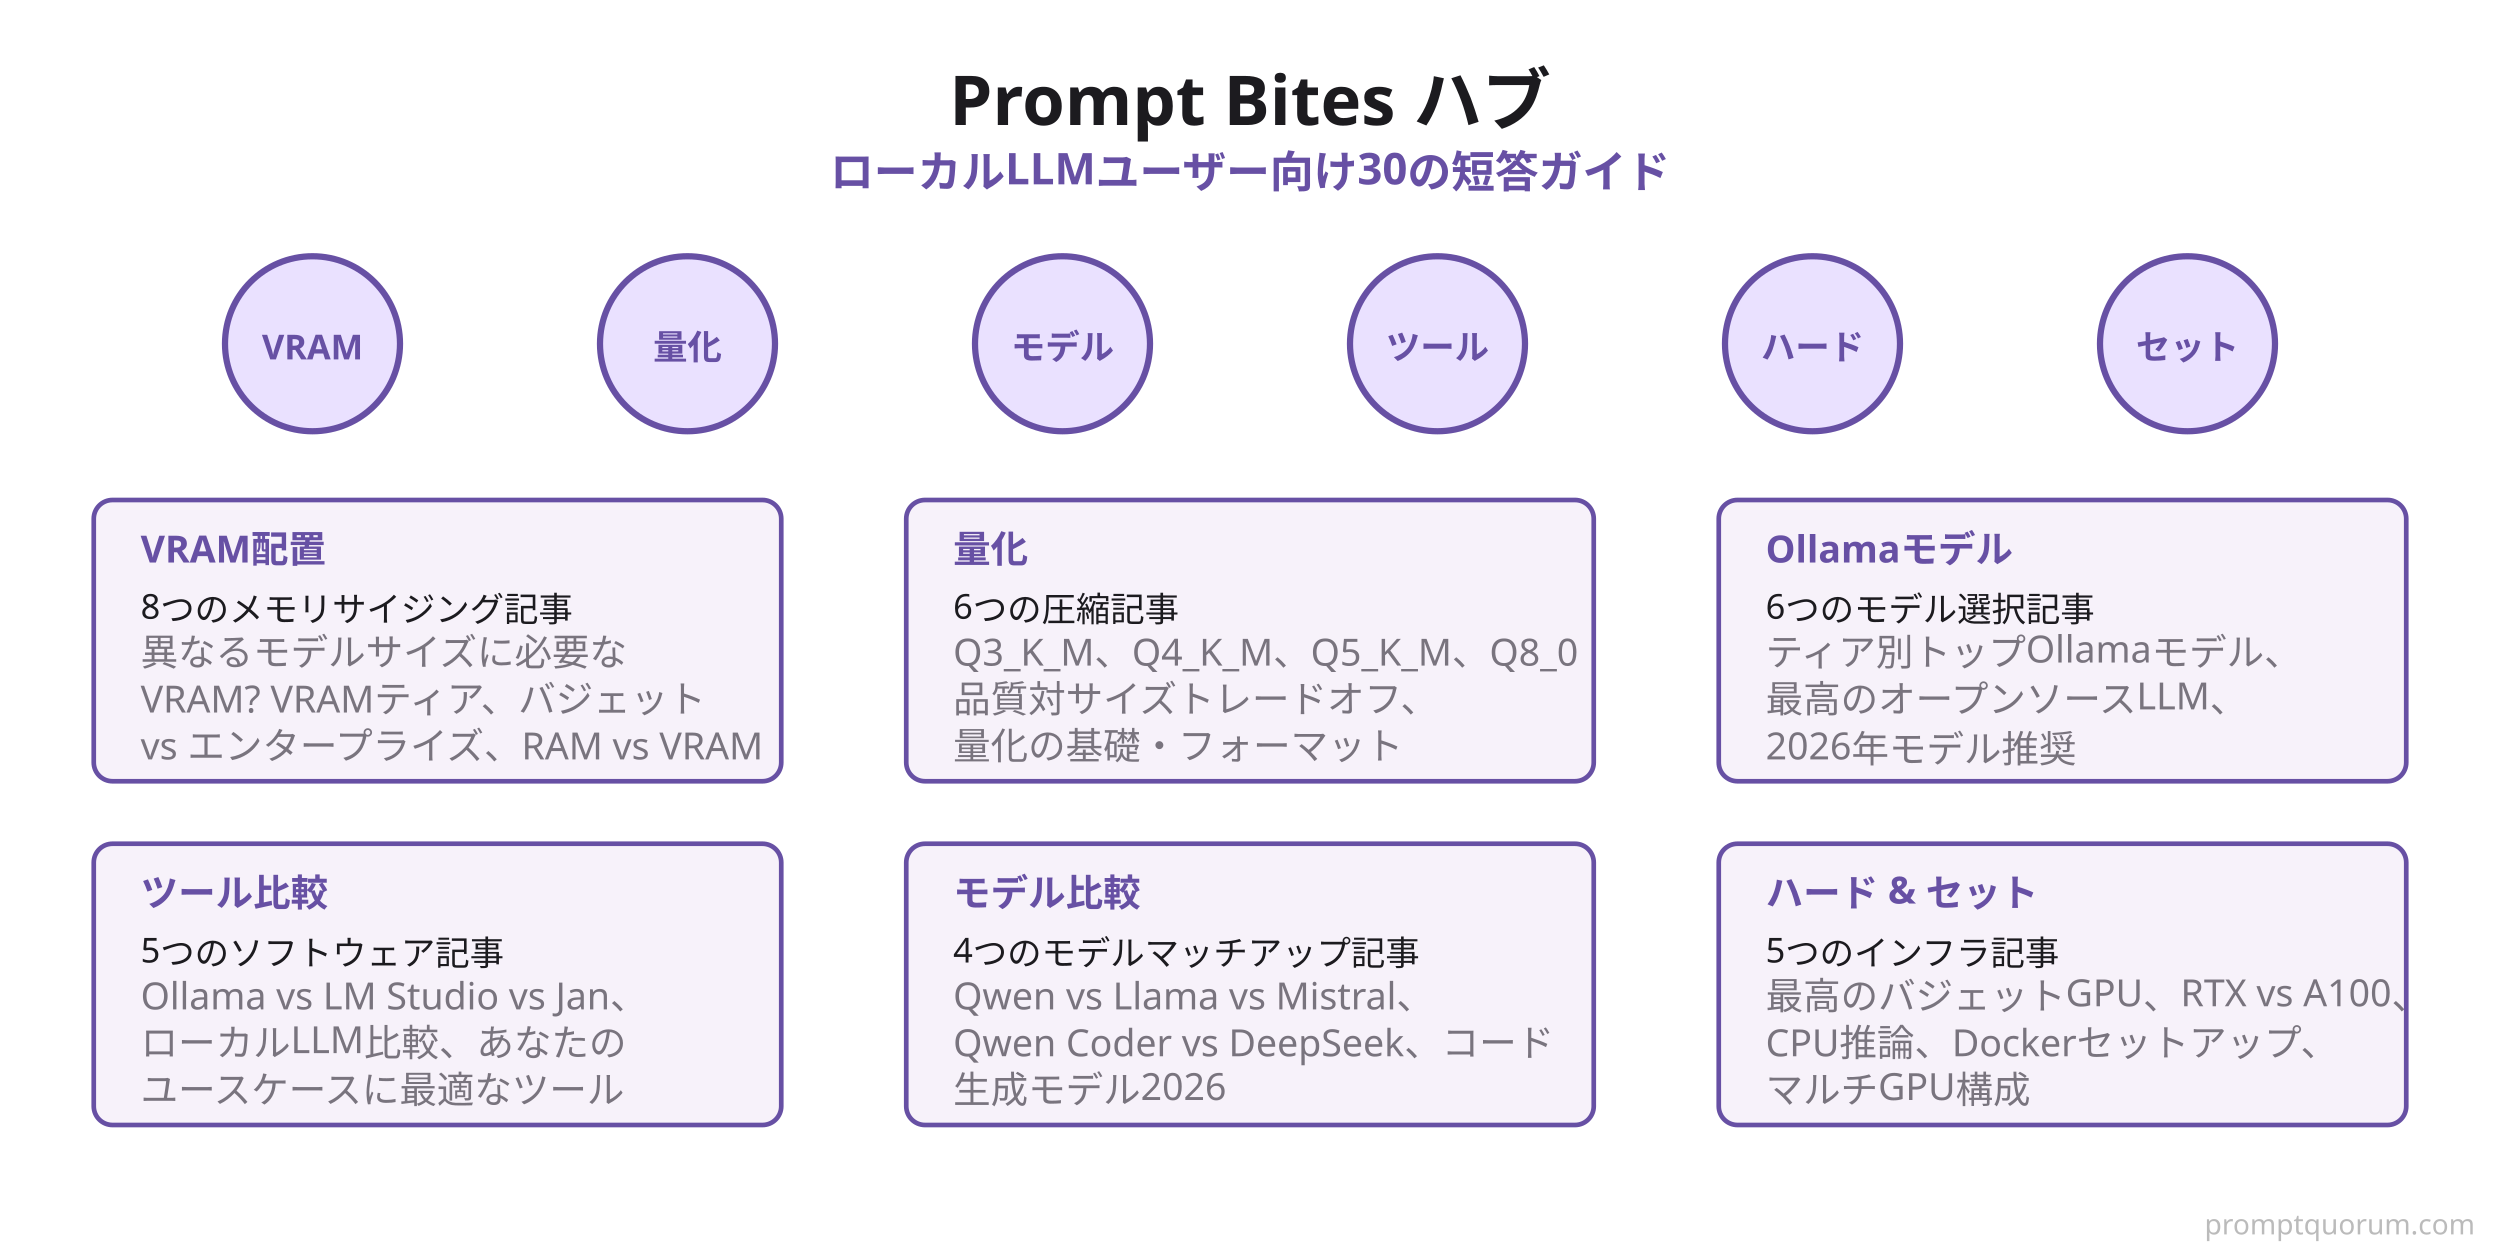
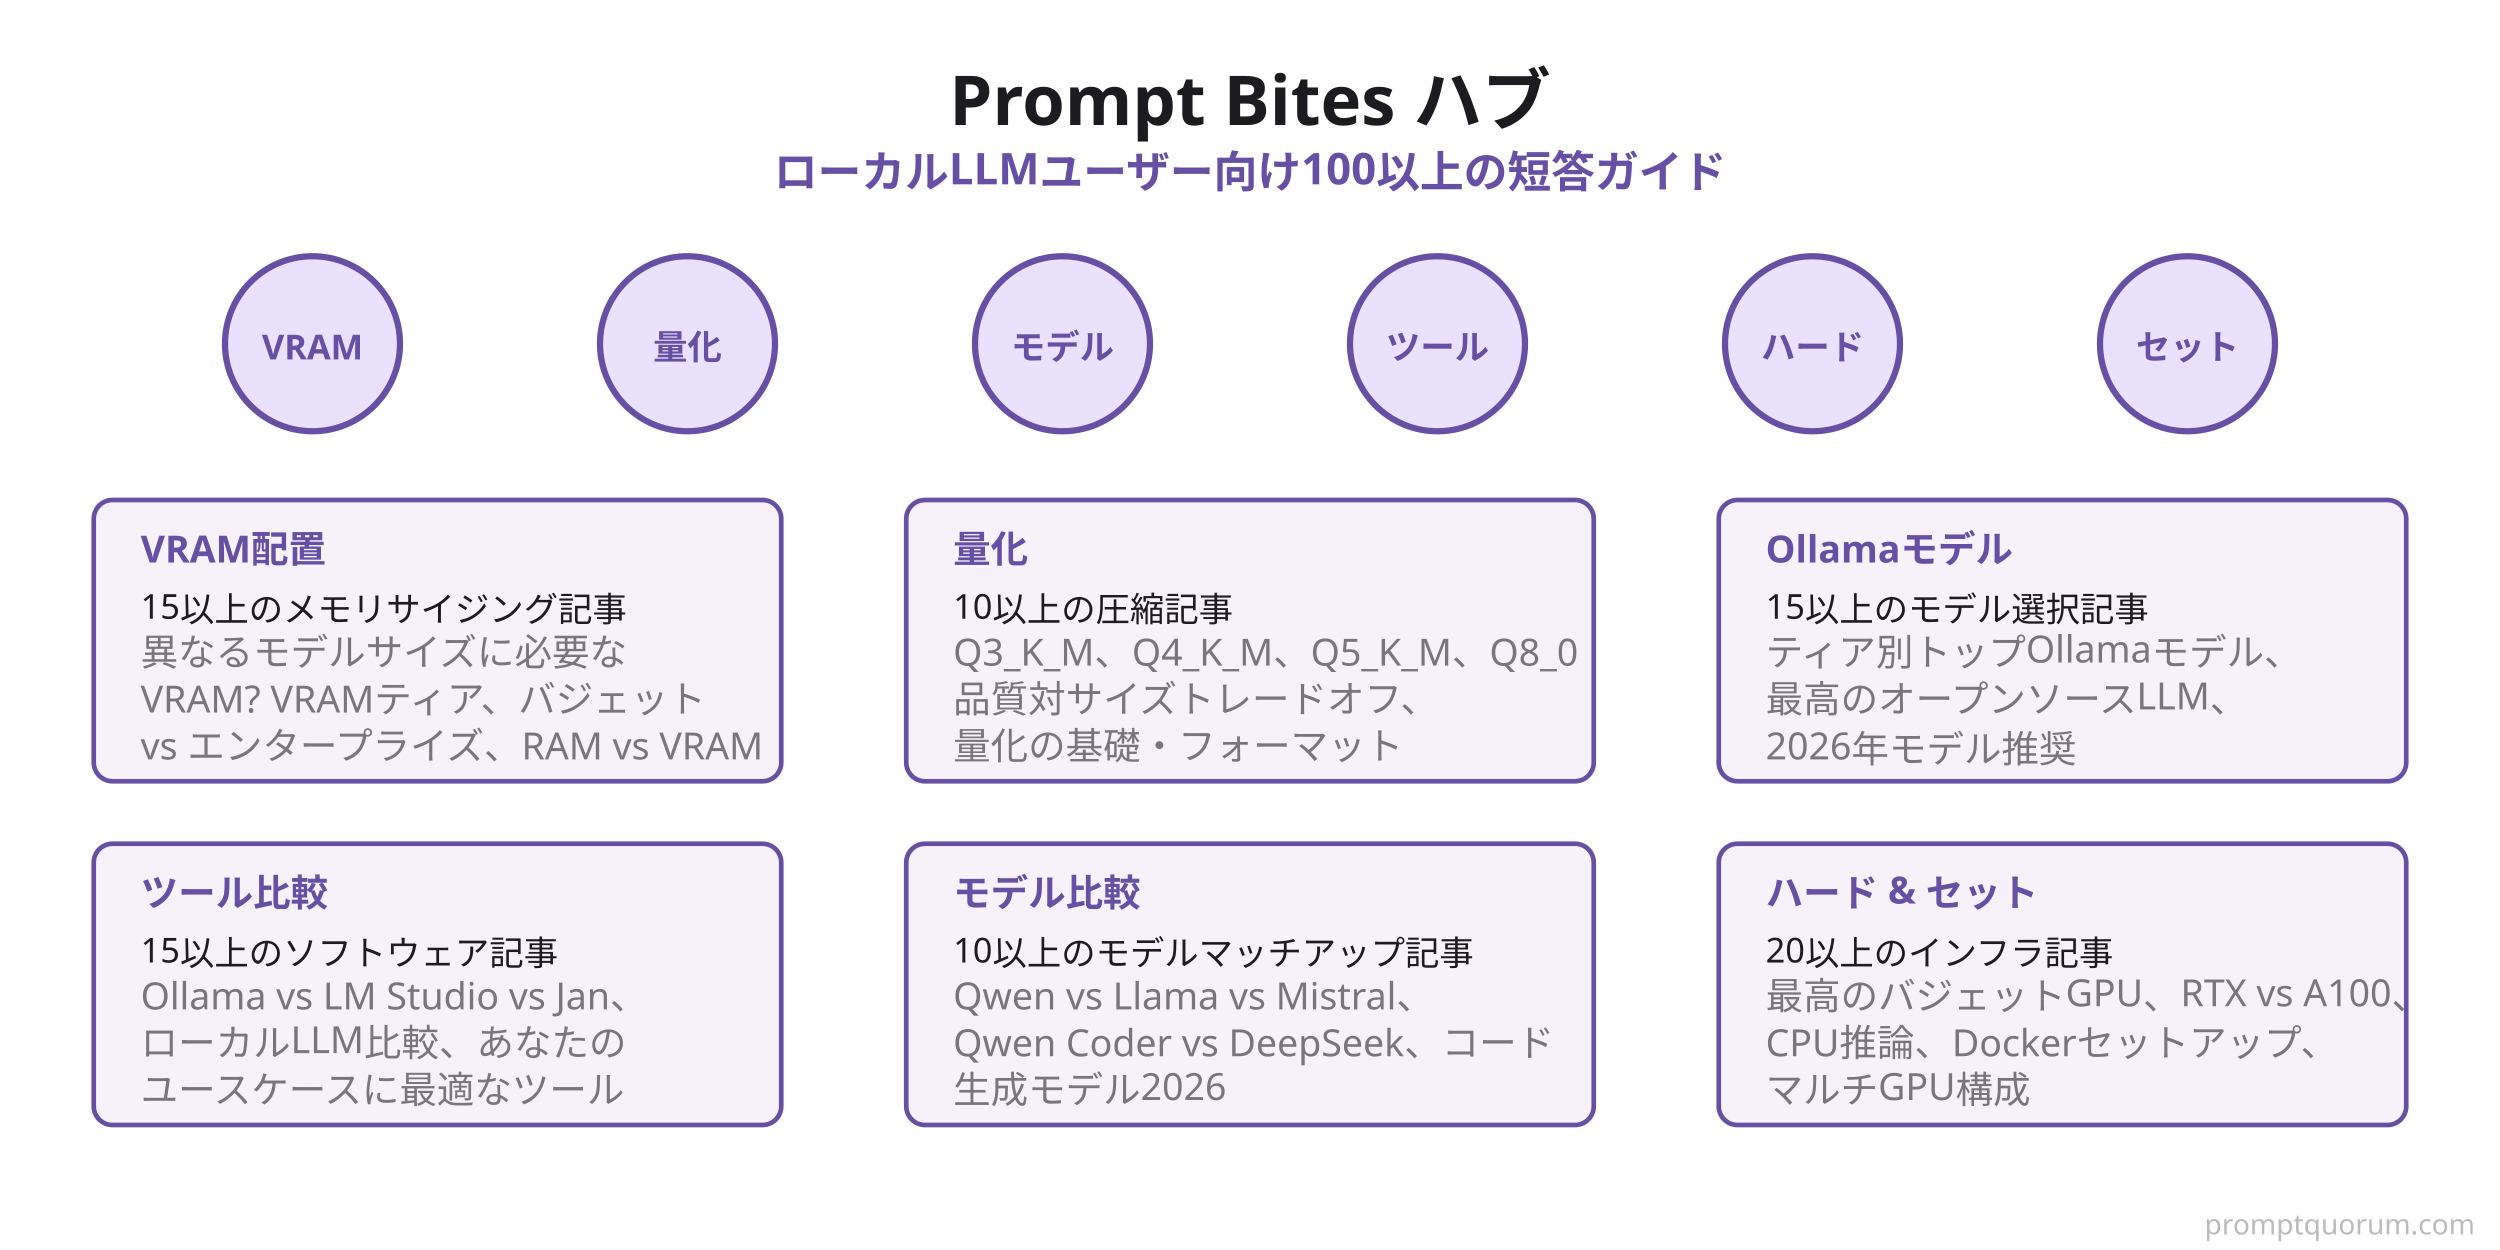
<svg xmlns="http://www.w3.org/2000/svg" viewBox="0 0 800 400">
  <defs>
    <style>
      .bg { fill: #FFFFFF; }
      .title { fill: #1C1B1F; font-family: system-ui, sans-serif; font-size: 22px; font-weight: 600; }
      .subtitle { fill: #6750A4; font-family: system-ui, sans-serif; font-size: 14px; font-weight: 600; }
      .text-body { fill: #1C1B1F; font-family: system-ui, sans-serif; font-size: 13px; }
      .text-secondary { fill: #79747E; font-family: system-ui, sans-serif; font-size: 12px; }
      .icon-circle { fill: #EAE1FF; stroke: #6750A4; stroke-width: 2; }
      .icon-text { fill: #6750A4; font-family: system-ui, sans-serif; font-size: 11px; font-weight: 600; text-anchor: middle; }
      .topic-box { fill: #F7F2FA; stroke: #6750A4; stroke-width: 1.5; }
      .topic-title { fill: #6750A4; font-family: system-ui, sans-serif; font-size: 12px; font-weight: 600; }
      .topic-count { fill: #1C1B1F; font-family: system-ui, sans-serif; font-size: 11px; }
    </style>
  </defs>
  <rect class="bg" width="800" height="400" />
  <text x="400" y="40" class="title" text-anchor="middle">Prompt Bites ハブ</text>
-   <text x="400" y="60" class="subtitle" text-anchor="middle">ローカルLLMユーザー向け30の短答ガイド</text>
+   <text x="400" y="60" class="subtitle" text-anchor="middle">ローカルLLMユーザー向け100以上の短答ガイド</text>
  <circle class="icon-circle" cx="100" cy="110" r="28" />
  <text x="100" y="115" class="icon-text" text-anchor="middle">VRAM</text>
  <circle class="icon-circle" cx="220" cy="110" r="28" />
  <text x="220" y="115" class="icon-text" text-anchor="middle">量化</text>
  <circle class="icon-circle" cx="340" cy="110" r="28" />
  <text x="340" y="115" class="icon-text" text-anchor="middle">モデル</text>
  <circle class="icon-circle" cx="460" cy="110" r="28" />
  <text x="460" y="115" class="icon-text" text-anchor="middle">ツール</text>
  <circle class="icon-circle" cx="580" cy="110" r="28" />
  <text x="580" y="115" class="icon-text" text-anchor="middle">ハード</text>
  <circle class="icon-circle" cx="700" cy="110" r="28" />
  <text x="700" y="115" class="icon-text" text-anchor="middle">セット</text>
  <rect x="30" y="160" width="220" height="90" class="topic-box" rx="6" />
  <text x="45" y="180" class="topic-title">VRAM配置</text>
-   <text x="45" y="198" class="topic-count">8つのメモリサイジング記事</text>
+   <text x="45" y="198" class="topic-count">15以上のメモリサイジング記事</text>
  <text x="45" y="213" class="text-secondary">異なるモデルサイズに必要な</text>
  <text x="45" y="228" class="text-secondary">VRAM? VRAMティア、バジェット</text>
  <text x="45" y="243" class="text-secondary">vs エンタープライズ、RAM vs VRAM</text>
  <rect x="290" y="160" width="220" height="90" class="topic-box" rx="6" />
  <text x="305" y="180" class="topic-title">量化</text>
-   <text x="305" y="198" class="topic-count">6つの圧縮記事</text>
+   <text x="305" y="198" class="topic-count">10以上の圧縮記事</text>
  <text x="305" y="213" class="text-secondary">Q3_K_M、Q4_K_M、Q5_K_M、Q8_0</text>
  <text x="305" y="228" class="text-secondary">品質対サイズトレードオフ、</text>
  <text x="305" y="243" class="text-secondary">量化の基礎・フォーマット</text>
  <rect x="550" y="160" width="220" height="90" class="topic-box" rx="6" />
  <text x="565" y="180" class="topic-title">Ollamaモデル</text>
-   <text x="565" y="198" class="topic-count">6つのモデル選択記事</text>
+   <text x="565" y="198" class="topic-count">15以上のモデル選択記事</text>
  <text x="565" y="213" class="text-secondary">ティア別トップOllamaモデル、</text>
  <text x="565" y="228" class="text-secondary">最高のオープンソースLLM、</text>
  <text x="565" y="243" class="text-secondary">2026年モデル推奨</text>
  <rect x="30" y="270" width="220" height="90" class="topic-box" rx="6" />
  <text x="45" y="290" class="topic-title">ツール比較</text>
-   <text x="45" y="308" class="topic-count">5つのソフトウェア記事</text>
+   <text x="45" y="308" class="topic-count">15以上のソフトウェア記事</text>
  <text x="45" y="323" class="text-secondary">Ollama vs LM Studio vs Jan、</text>
  <text x="45" y="338" class="text-secondary">ローカルLLM比較、あなたの</text>
  <text x="45" y="353" class="text-secondary">ユースケースに最適なツール</text>
  <rect x="290" y="270" width="220" height="90" class="topic-box" rx="6" />
  <text x="305" y="290" class="topic-title">モデル比較</text>
-   <text x="305" y="308" class="topic-count">4つのモデルマッチアップ記事</text>
+   <text x="305" y="308" class="topic-count">10以上のモデルマッチアップ記事</text>
  <text x="305" y="323" class="text-secondary">Qwen vs Llama vs Mistral、</text>
  <text x="305" y="338" class="text-secondary">Qwen Coder vs DeepSeek、コード</text>
  <text x="305" y="353" class="text-secondary">生成モデル2026</text>
  <rect x="550" y="270" width="220" height="90" class="topic-box" rx="6" />
  <text x="565" y="290" class="topic-title">ハード &amp; セット</text>
-   <text x="565" y="308" class="topic-count">5つのインフラ記事</text>
+   <text x="565" y="308" class="topic-count">20以上のインフラ記事</text>
  <text x="565" y="323" class="text-secondary">最高のバジェットGPU、RTX vs A100、</text>
  <text x="565" y="338" class="text-secondary">CPU推論、Dockerセットアップ、</text>
  <text x="565" y="353" class="text-secondary">マルチGPU構成</text>
  <text x="792" y="395" font-family="system-ui,sans-serif" font-size="9" fill="#BBBBBB" text-anchor="end">promptquorum.com</text>
</svg>
